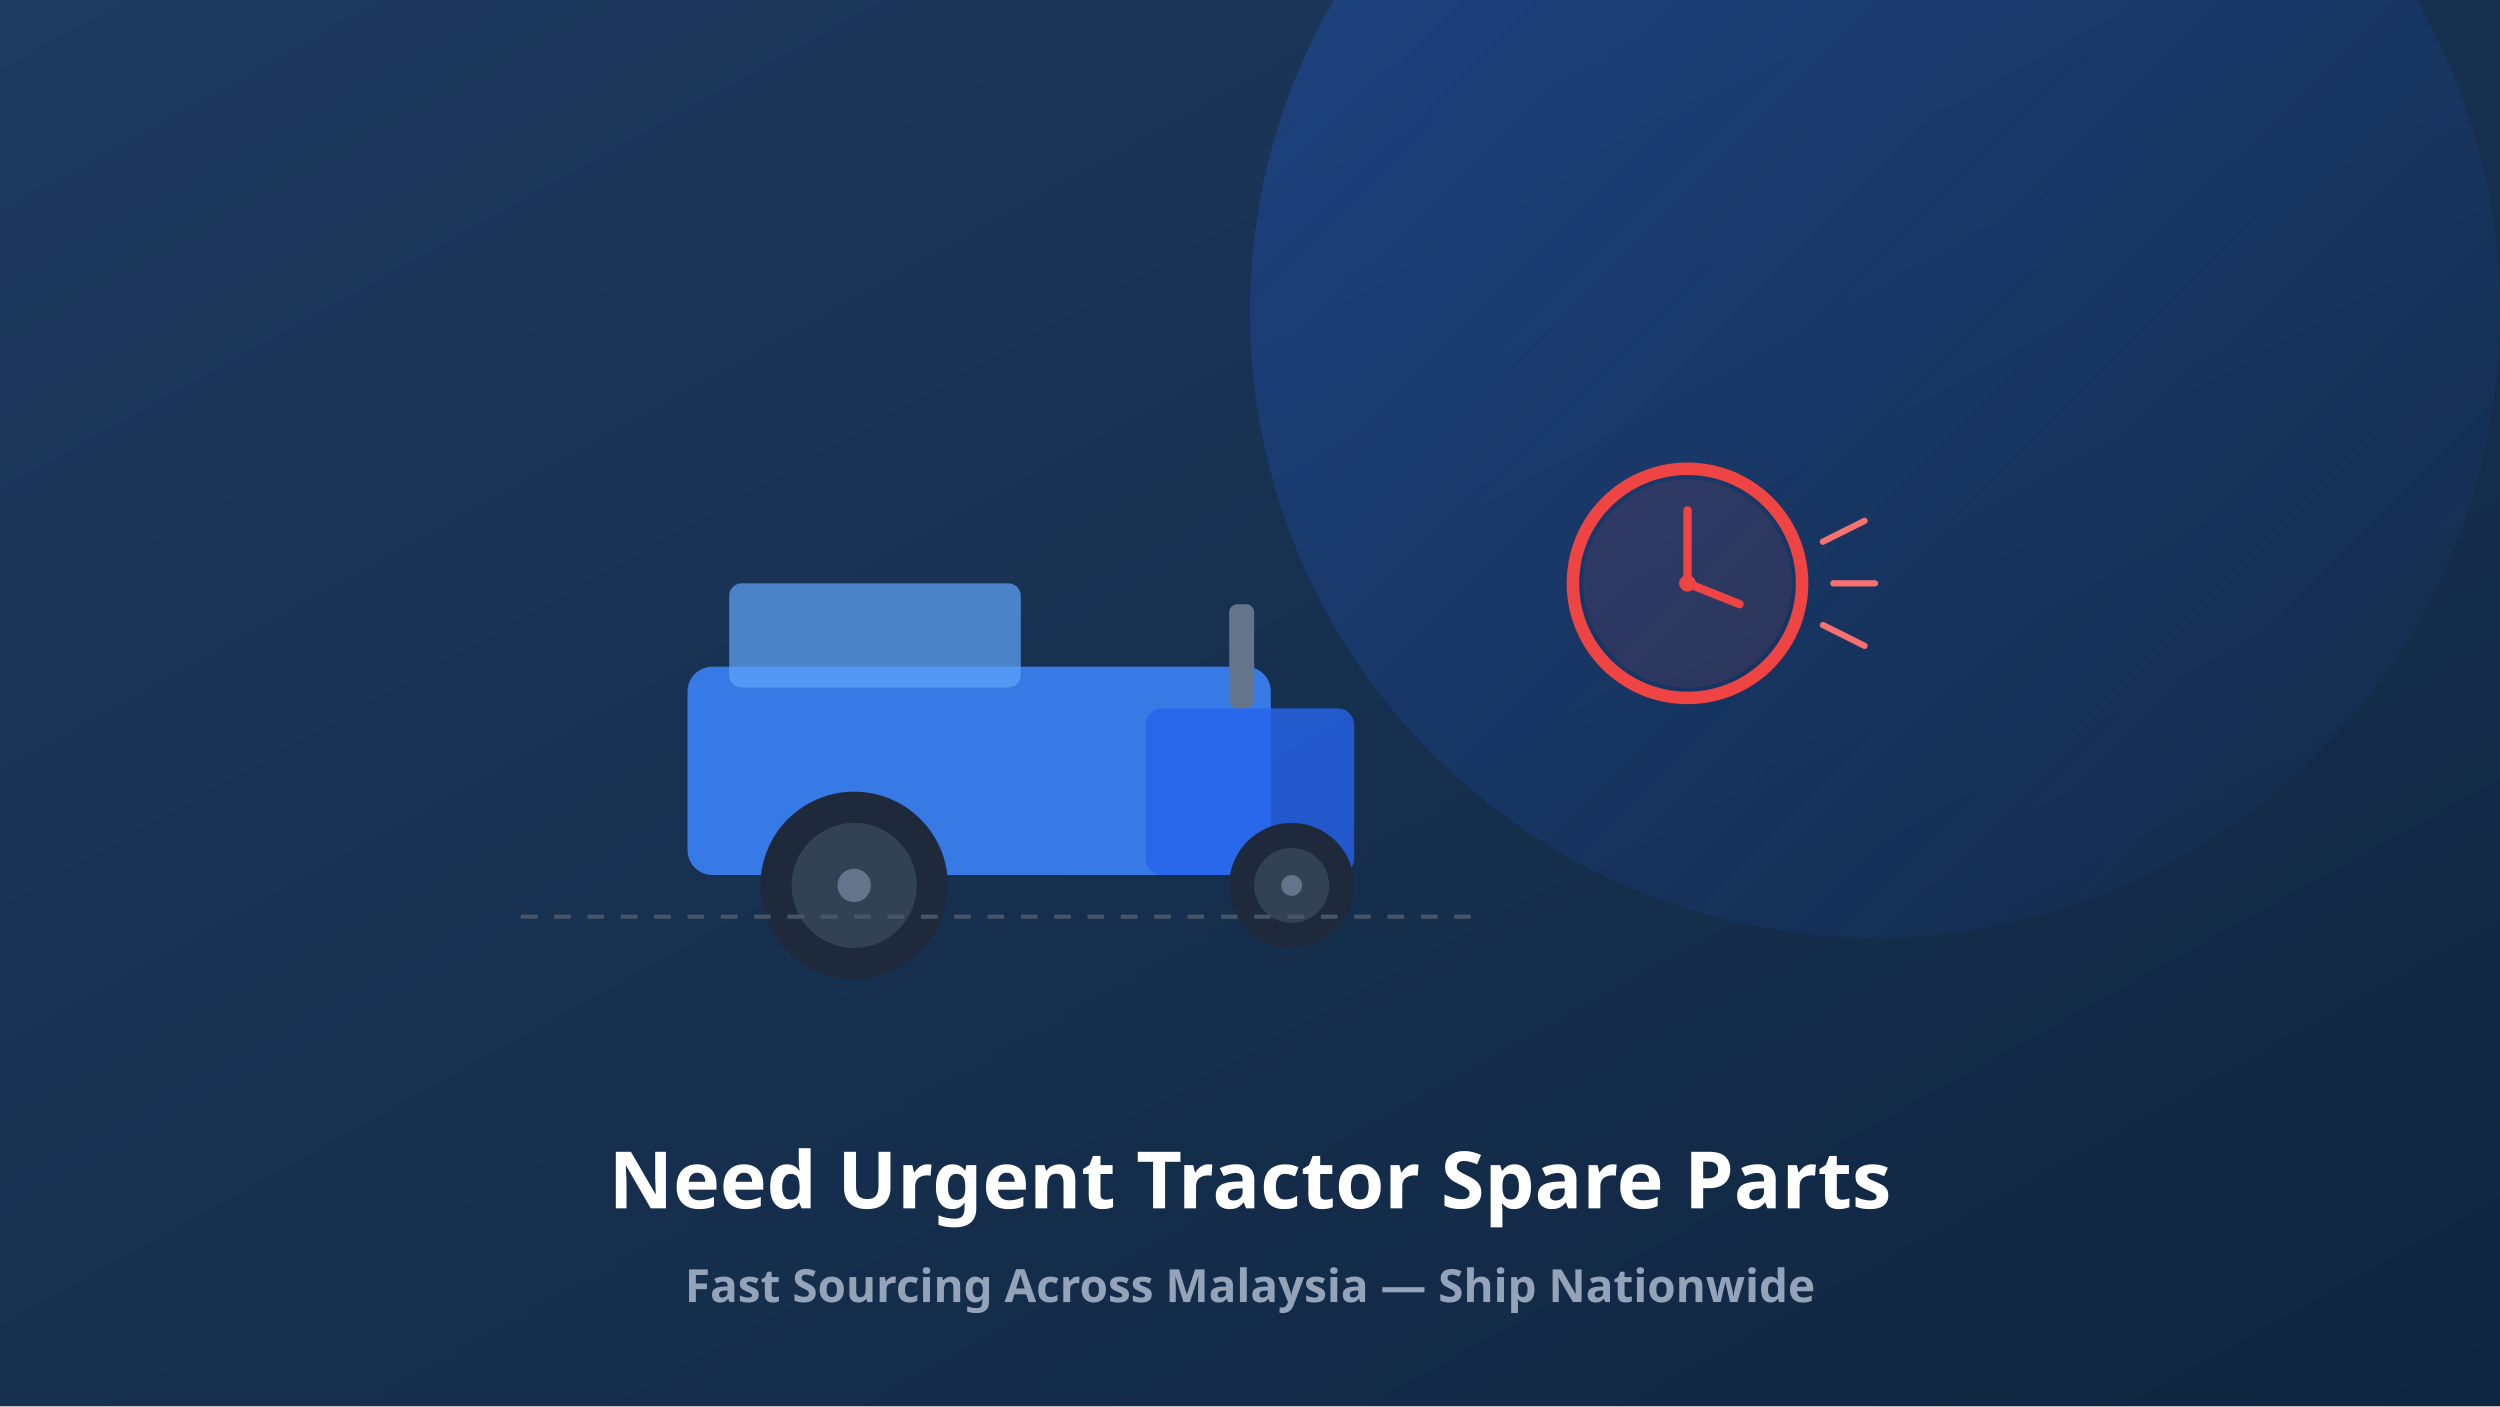
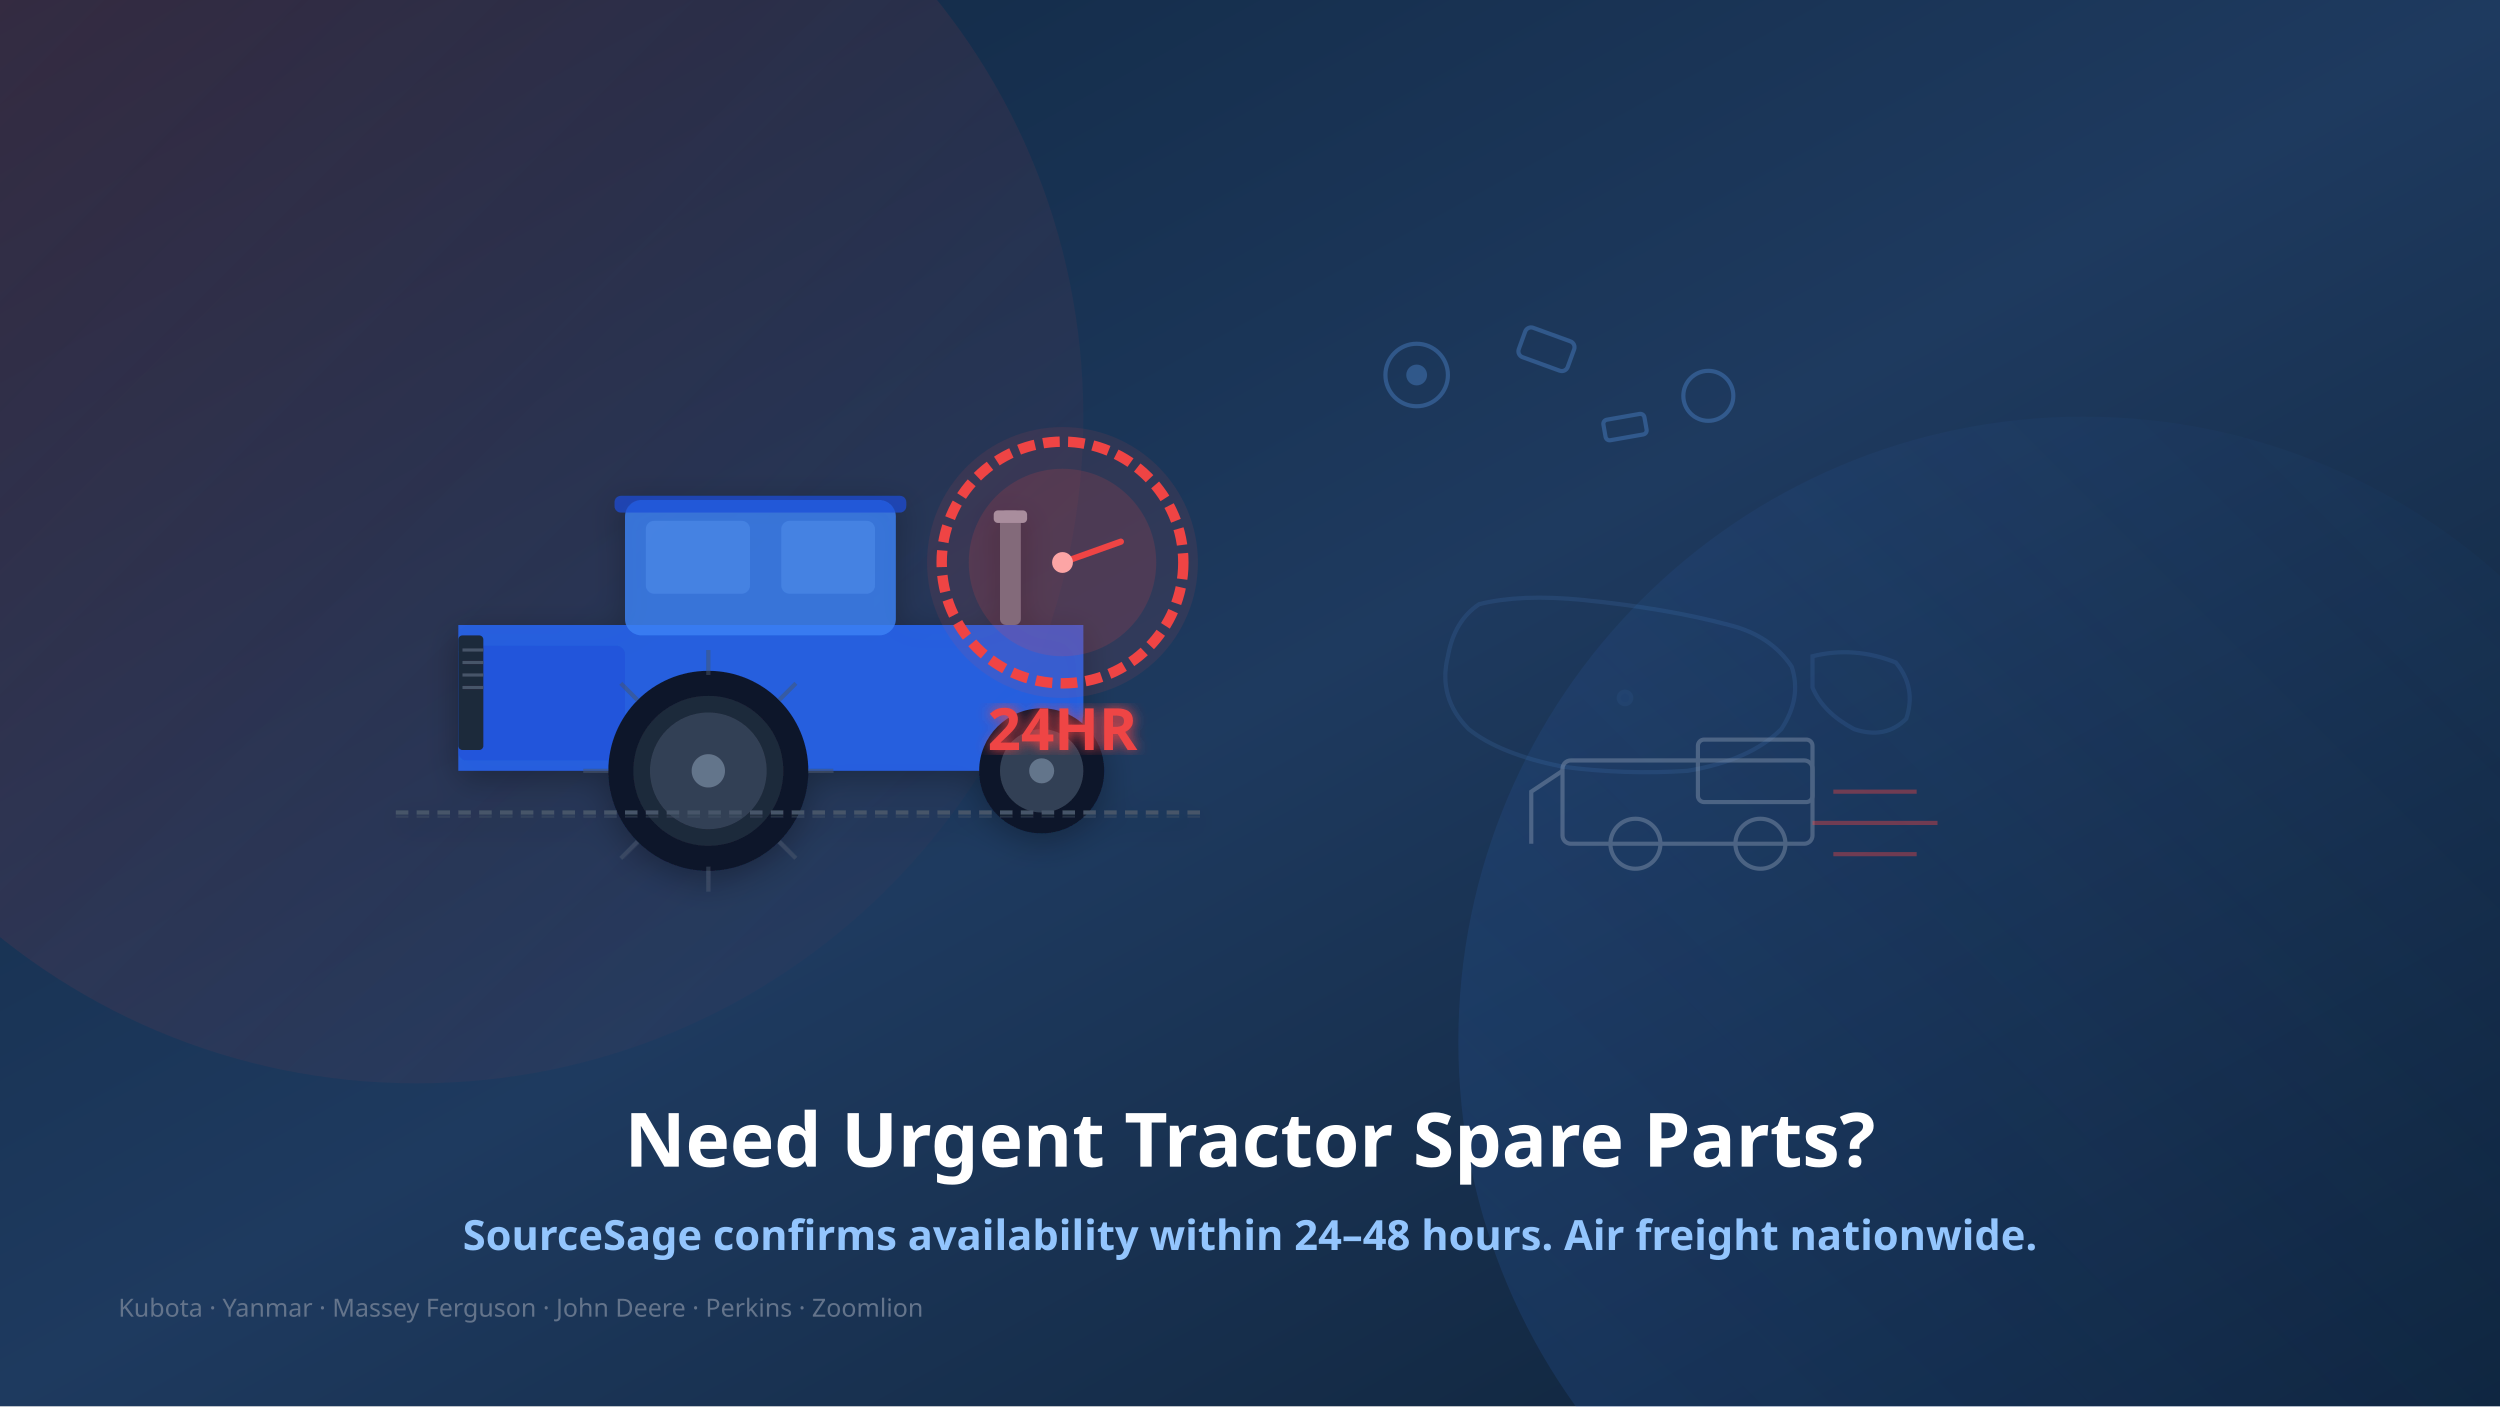
<svg xmlns="http://www.w3.org/2000/svg" viewBox="0 0 1200 675" width="1200" height="675">
  <defs>
-     <linearGradient id="bg" x1="0%" y1="0%" x2="100%" y2="100%">
-       <stop offset="0%" style="stop-color:#1e3a5f" />
-       <stop offset="100%" style="stop-color:#0f2640" />
+     <linearGradient id="bg8" x1="0%" y1="0%" x2="100%" y2="100%">
+       <stop offset="0%" style="stop-color:#0f2640" />
+       <stop offset="50%" style="stop-color:#1e3a5f" />
+       <stop offset="100%" style="stop-color:#0c1f33" />
    </linearGradient>
-     <linearGradient id="glow" x1="0%" y1="0%" x2="100%" y2="100%">
-       <stop offset="0%" style="stop-color:#2563eb;stop-opacity:0.3" />
-       <stop offset="100%" style="stop-color:#2563eb;stop-opacity:0" />
+     <linearGradient id="urgentGlow" x1="0%" y1="0%" x2="100%" y2="100%">
+       <stop offset="0%" style="stop-color:#ef4444;stop-opacity:0.2" />
+       <stop offset="100%" style="stop-color:#ef4444;stop-opacity:0" />
    </linearGradient>
+     <linearGradient id="blueGlow" x1="0%" y1="100%" x2="100%" y2="0%">
+       <stop offset="0%" style="stop-color:#3b82f6;stop-opacity:0.15" />
+       <stop offset="100%" style="stop-color:#3b82f6;stop-opacity:0" />
+     </linearGradient>
+     <filter id="shadow8">
+       <feDropShadow dx="0" dy="4" stdDeviation="8" flood-color="#000" flood-opacity="0.3" />
+     </filter>
+     <filter id="glowFilter">
+       <feGaussianBlur stdDeviation="3" result="blur" />
+       <feMerge>
+         <feMergeNode in="blur" />
+         <feMergeNode in="SourceGraphic" />
+       </feMerge>
+     </filter>
  </defs>
-   <rect width="1200" height="675" fill="url(#bg)" />
-   <circle cx="900" cy="150" r="300" fill="url(#glow)" />
-   <g transform="translate(250, 280)">
-     <rect x="80" y="40" width="280" height="100" rx="12" fill="#3b82f6" opacity="0.9" />
-     <rect x="300" y="60" width="100" height="80" rx="8" fill="#2563eb" opacity="0.8" />
-     <rect x="100" y="0" width="140" height="50" rx="6" fill="#60a5fa" opacity="0.7" />
-     <rect x="340" y="10" width="12" height="50" rx="4" fill="#64748b" />
-     <circle cx="160" cy="145" r="45" fill="#1e293b" />
-     <circle cx="160" cy="145" r="30" fill="#334155" />
-     <circle cx="160" cy="145" r="8" fill="#64748b" />
-     <circle cx="370" cy="145" r="30" fill="#1e293b" />
-     <circle cx="370" cy="145" r="18" fill="#334155" />
-     <circle cx="370" cy="145" r="5" fill="#64748b" />
-     <line x1="0" y1="160" x2="460" y2="160" stroke="#475569" stroke-width="2" stroke-dasharray="8,8" />
+   <rect width="1200" height="675" fill="url(#bg8)" />
+   <circle cx="200" cy="200" r="320" fill="url(#urgentGlow)" />
+   <circle cx="1000" cy="500" r="300" fill="url(#blueGlow)" />
+   <g transform="translate(140, 240)" filter="url(#shadow8)">
+     <path d="M80,60 L80,130 L350,130 Q380,130 380,100 L380,60 Z" fill="#2563eb" opacity="0.9" />
+     <rect x="160" y="0" width="130" height="65" rx="8" fill="#3b82f6" opacity="0.8" />
+     <rect x="170" y="10" width="50" height="35" rx="4" fill="#60a5fa" opacity="0.3" />
+     <rect x="235" y="10" width="45" height="35" rx="4" fill="#60a5fa" opacity="0.3" />
+     <rect x="155" y="-2" width="140" height="8" rx="3" fill="#1d4ed8" opacity="0.7" />
+     <rect x="80" y="70" width="80" height="55" rx="4" fill="#1d4ed8" opacity="0.5" />
+     <rect x="80" y="65" width="12" height="55" rx="2" fill="#1e293b" />
+     <line x1="82" y1="72" x2="92" y2="72" stroke="#475569" stroke-width="1.5" />
+     <line x1="82" y1="78" x2="92" y2="78" stroke="#475569" stroke-width="1.5" />
+     <line x1="82" y1="84" x2="92" y2="84" stroke="#475569" stroke-width="1.5" />
+     <line x1="82" y1="90" x2="92" y2="90" stroke="#475569" stroke-width="1.5" />
+     <rect x="340" y="5" width="10" height="55" rx="3" fill="#64748b" />
+     <rect x="337" y="5" width="16" height="6" rx="2" fill="#94a3b8" />
+     <circle cx="200" cy="130" r="48" fill="#0f172a" />
+     <circle cx="200" cy="130" r="36" fill="#1e293b" />
+     <circle cx="200" cy="130" r="28" fill="#334155" />
+     <circle cx="200" cy="130" r="8" fill="#64748b" />
+     <g stroke="#475569" stroke-width="2" opacity="0.5">
+       <line x1="200" y1="84" x2="200" y2="72" />
+       <line x1="200" y1="176" x2="200" y2="188" />
+       <line x1="152" y1="130" x2="140" y2="130" />
+       <line x1="248" y1="130" x2="260" y2="130" />
+       <line x1="166" y1="96" x2="158" y2="88" />
+       <line x1="234" y1="164" x2="242" y2="172" />
+       <line x1="166" y1="164" x2="158" y2="172" />
+       <line x1="234" y1="96" x2="242" y2="88" />
+     </g>
+     <circle cx="360" cy="130" r="30" fill="#0f172a" />
+     <circle cx="360" cy="130" r="20" fill="#334155" />
+     <circle cx="360" cy="130" r="6" fill="#64748b" />
+     <line x1="50" y1="150" x2="440" y2="150" stroke="#475569" stroke-width="2" stroke-dasharray="6,4" />
+     <line x1="50" y1="152" x2="440" y2="152" stroke="#475569" stroke-width="1" stroke-dasharray="6,4" opacity="0.4" />
  </g>
-   <g transform="translate(750, 220)">
-     <circle cx="60" cy="60" r="55" fill="none" stroke="#ef4444" stroke-width="6" />
-     <circle cx="60" cy="60" r="50" fill="#ef4444" opacity="0.1" />
-     <line x1="60" y1="60" x2="60" y2="25" stroke="#ef4444" stroke-width="4" stroke-linecap="round" />
-     <line x1="60" y1="60" x2="85" y2="70" stroke="#ef4444" stroke-width="4" stroke-linecap="round" />
-     <circle cx="60" cy="60" r="4" fill="#ef4444" />
-     <line x1="125" y1="40" x2="145" y2="30" stroke="#f87171" stroke-width="3" stroke-linecap="round" />
-     <line x1="130" y1="60" x2="150" y2="60" stroke="#f87171" stroke-width="3" stroke-linecap="round" />
-     <line x1="125" y1="80" x2="145" y2="90" stroke="#f87171" stroke-width="3" stroke-linecap="round" />
+   <g transform="translate(440, 200)">
+     <circle cx="70" cy="70" r="65" fill="#ef4444" opacity="0.1" />
+     <circle cx="70" cy="70" r="58" fill="none" stroke="#ef4444" stroke-width="5" stroke-dasharray="8,4" />
+     <circle cx="70" cy="70" r="45" fill="#ef4444" opacity="0.15" />
+     <line x1="70" y1="70" x2="70" y2="35" stroke="#ef4444" stroke-width="4" stroke-linecap="round" filter="url(#glowFilter)" />
+     <line x1="70" y1="70" x2="98" y2="60" stroke="#ef4444" stroke-width="3" stroke-linecap="round" />
+     <circle cx="70" cy="70" r="5" fill="#fca5a5" />
+     <text x="70" y="160" text-anchor="middle" font-family="system-ui,sans-serif" font-weight="900" font-size="28" fill="#ef4444" filter="url(#glowFilter)">24HR</text>
  </g>
-   <text x="600" y="580" text-anchor="middle" font-family="system-ui,sans-serif" font-weight="800" font-size="38" fill="#ffffff">Need Urgent Tractor Spare Parts</text>
-   <text x="600" y="625" text-anchor="middle" font-family="system-ui,sans-serif" font-weight="600" font-size="22" fill="#94a3b8">Fast Sourcing Across Malaysia — Ship Nationwide</text>
+   <g opacity="0.3">
+     <circle cx="680" cy="180" r="15" fill="none" stroke="#60a5fa" stroke-width="2" />
+     <circle cx="680" cy="180" r="5" fill="#60a5fa" />
+     <rect x="730" y="160" width="25" height="15" rx="3" fill="none" stroke="#60a5fa" stroke-width="2" transform="rotate(20, 742, 167)" />
+     <circle cx="820" cy="190" r="12" fill="none" stroke="#60a5fa" stroke-width="2" />
+     <rect x="770" y="200" width="20" height="10" rx="2" fill="none" stroke="#60a5fa" stroke-width="2" transform="rotate(-10, 780, 205)" />
+   </g>
+   <g transform="translate(680, 280)" opacity="0.12" stroke="#60a5fa" stroke-width="2" fill="none">
+     <path d="M30,10 Q50,5 80,8 Q120,12 150,20 Q170,25 180,40 Q185,55 175,70 Q160,85 130,90 Q100,92 70,88 Q40,82 25,70 Q10,55 15,35 Q18,18 30,10 Z" />
+     <path d="M190,35 Q210,30 230,38 Q240,50 235,65 Q225,75 210,70 Q195,62 190,50 Z" />
+     <circle cx="100" cy="55" r="3" fill="#3b82f6" opacity="0.5" />
+   </g>
+   <g transform="translate(740, 340)" opacity="0.4">
+     <rect x="10" y="25" width="120" height="40" rx="4" fill="none" stroke="#94a3b8" stroke-width="2" />
+     <rect x="75" y="15" width="55" height="30" rx="3" fill="none" stroke="#94a3b8" stroke-width="2" />
+     <circle cx="45" cy="65" r="12" fill="none" stroke="#94a3b8" stroke-width="2" />
+     <circle cx="105" cy="65" r="12" fill="none" stroke="#94a3b8" stroke-width="2" />
+     <path d="M10,30 L-5,40 L-5,65" fill="none" stroke="#94a3b8" stroke-width="2" />
+   </g>
+   <g stroke="#ef4444" stroke-width="2" opacity="0.4">
+     <line x1="880" y1="380" x2="920" y2="380" />
+     <line x1="870" y1="395" x2="930" y2="395" />
+     <line x1="880" y1="410" x2="920" y2="410" />
+   </g>
+   <text x="600" y="560" text-anchor="middle" font-family="system-ui,sans-serif" font-weight="800" font-size="36" fill="#ffffff">Need Urgent Tractor Spare Parts?</text>
+   <text x="600" y="600" text-anchor="middle" font-family="system-ui,sans-serif" font-weight="600" font-size="20" fill="#93c5fd">SourceSage confirms availability within 24–48 hours. Air freight nationwide.</text>
+   <g transform="translate(250, 632)">
+     <text x="0" y="0" font-family="system-ui,sans-serif" font-size="12" fill="#64748b" text-anchor="middle">Kubota · Yanmar · Massey Ferguson · John Deere · Perkins · Zoomlion</text>
+   </g>
</svg>
